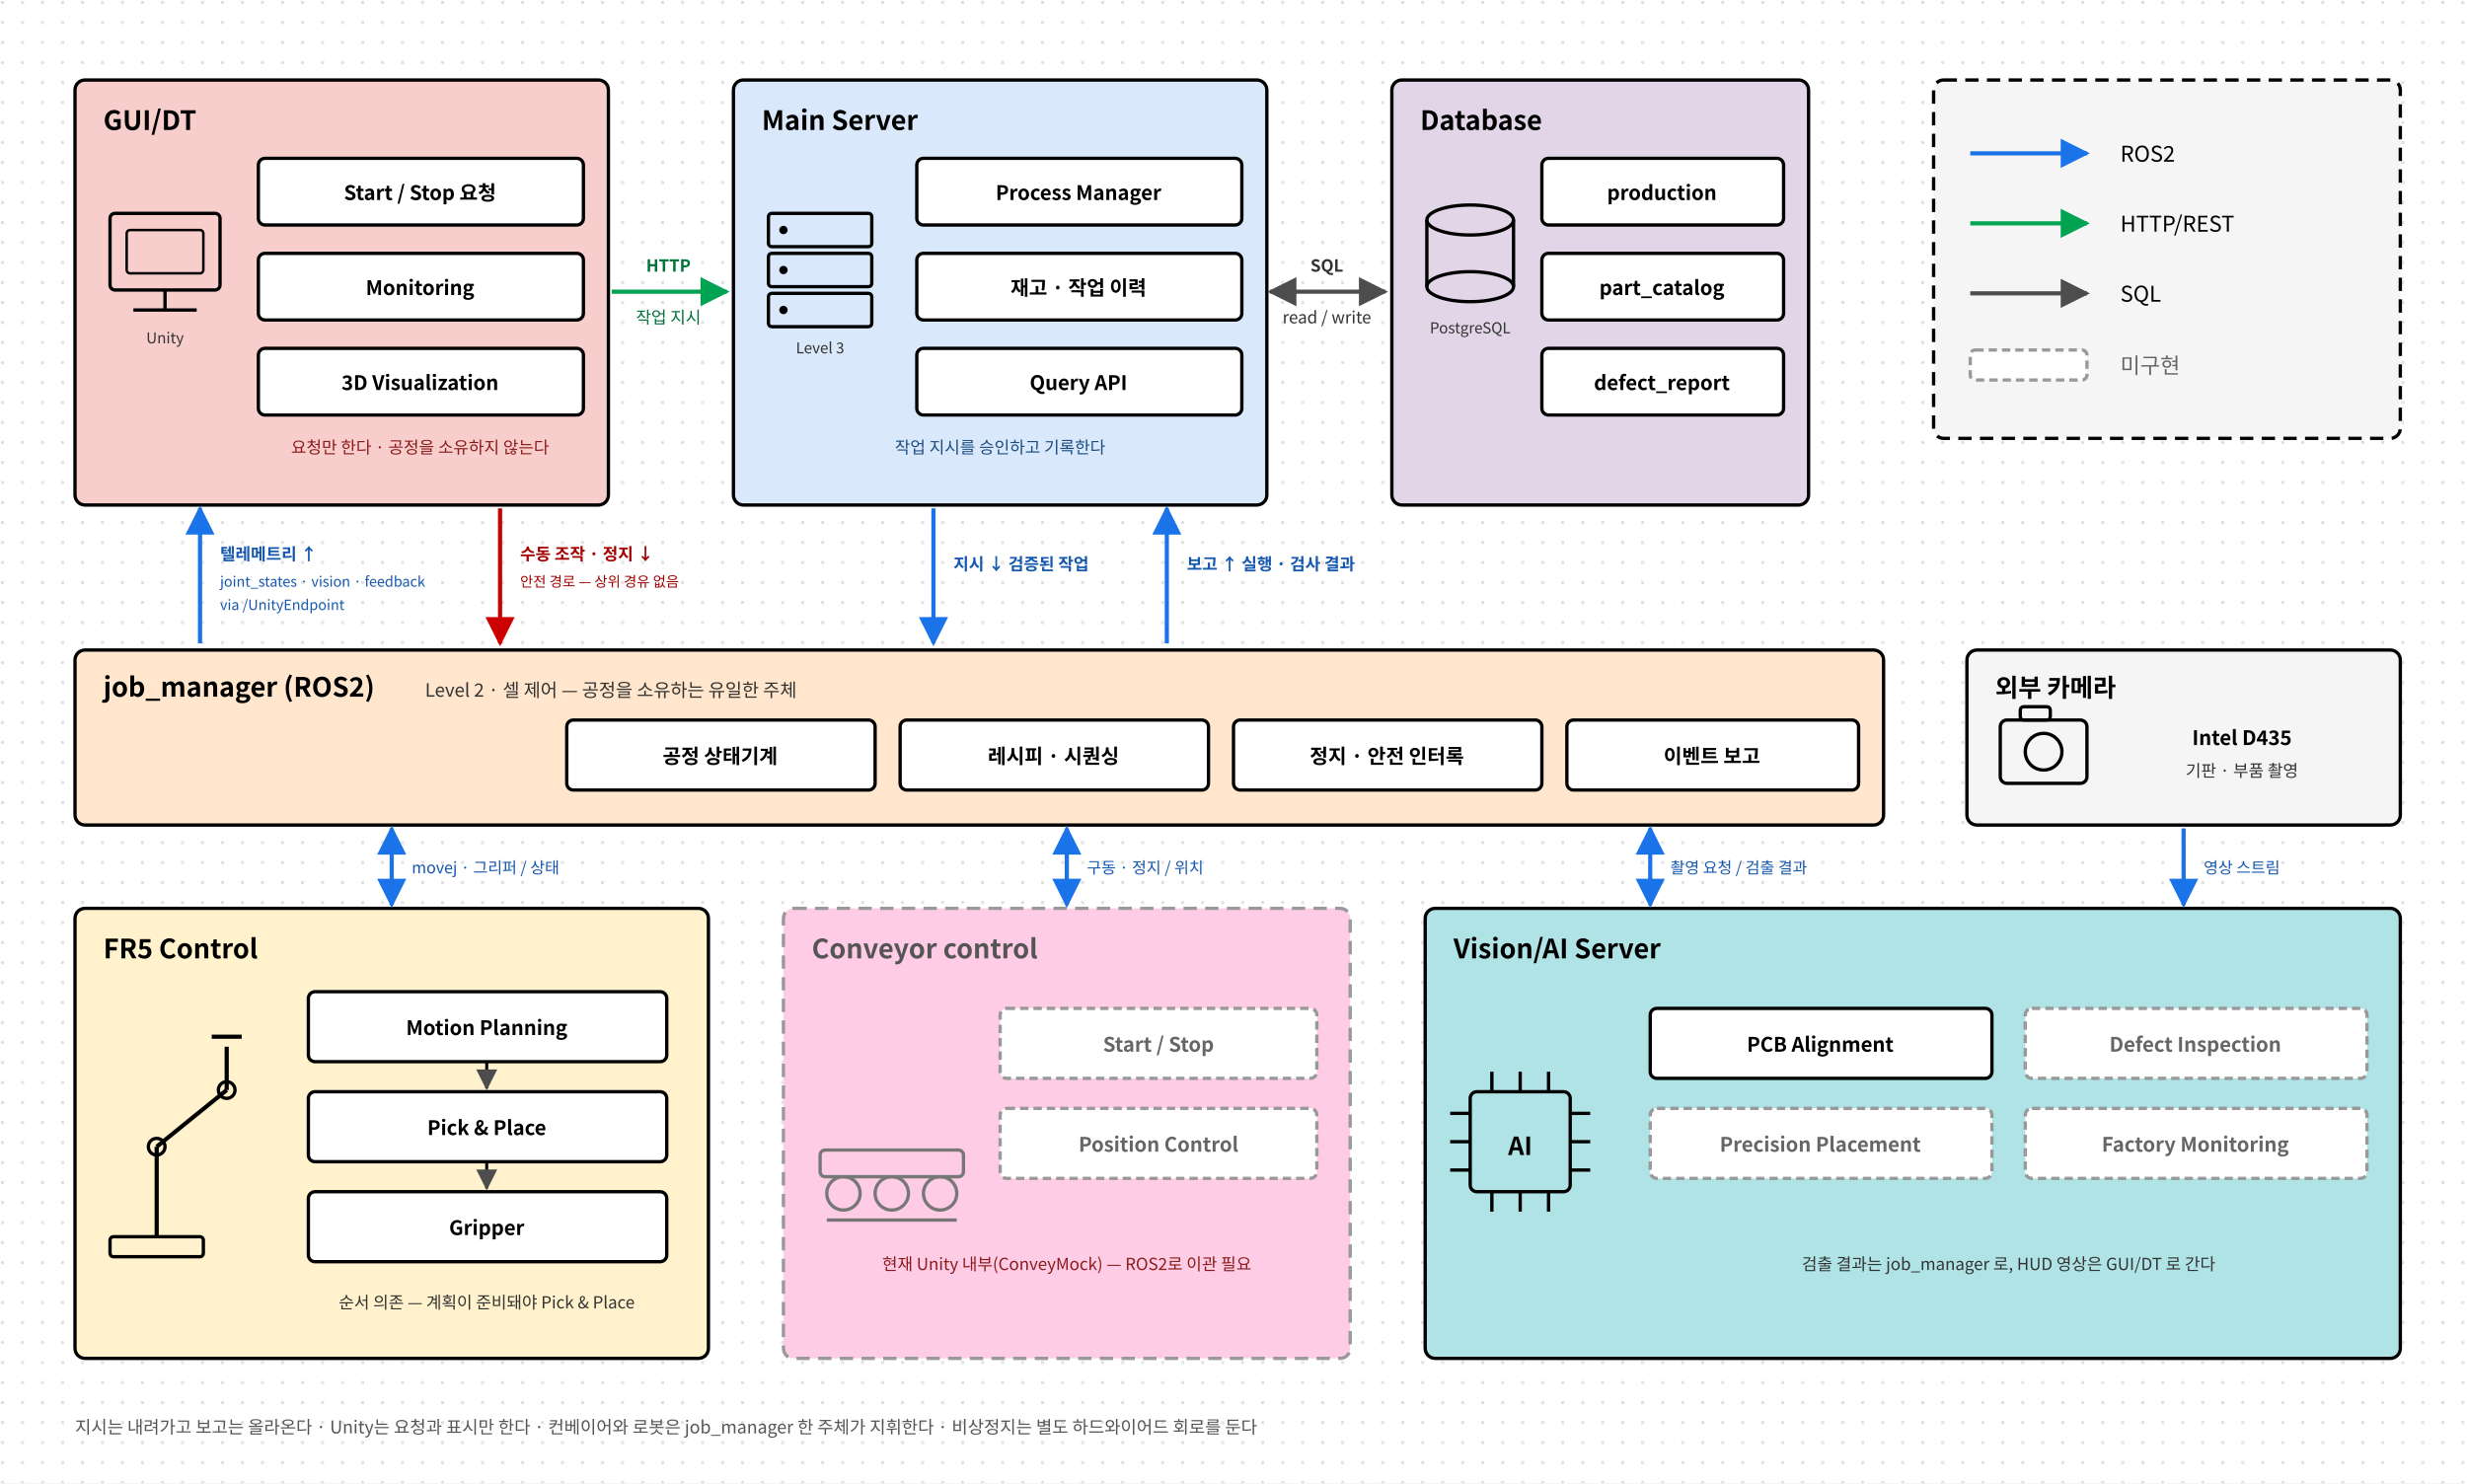
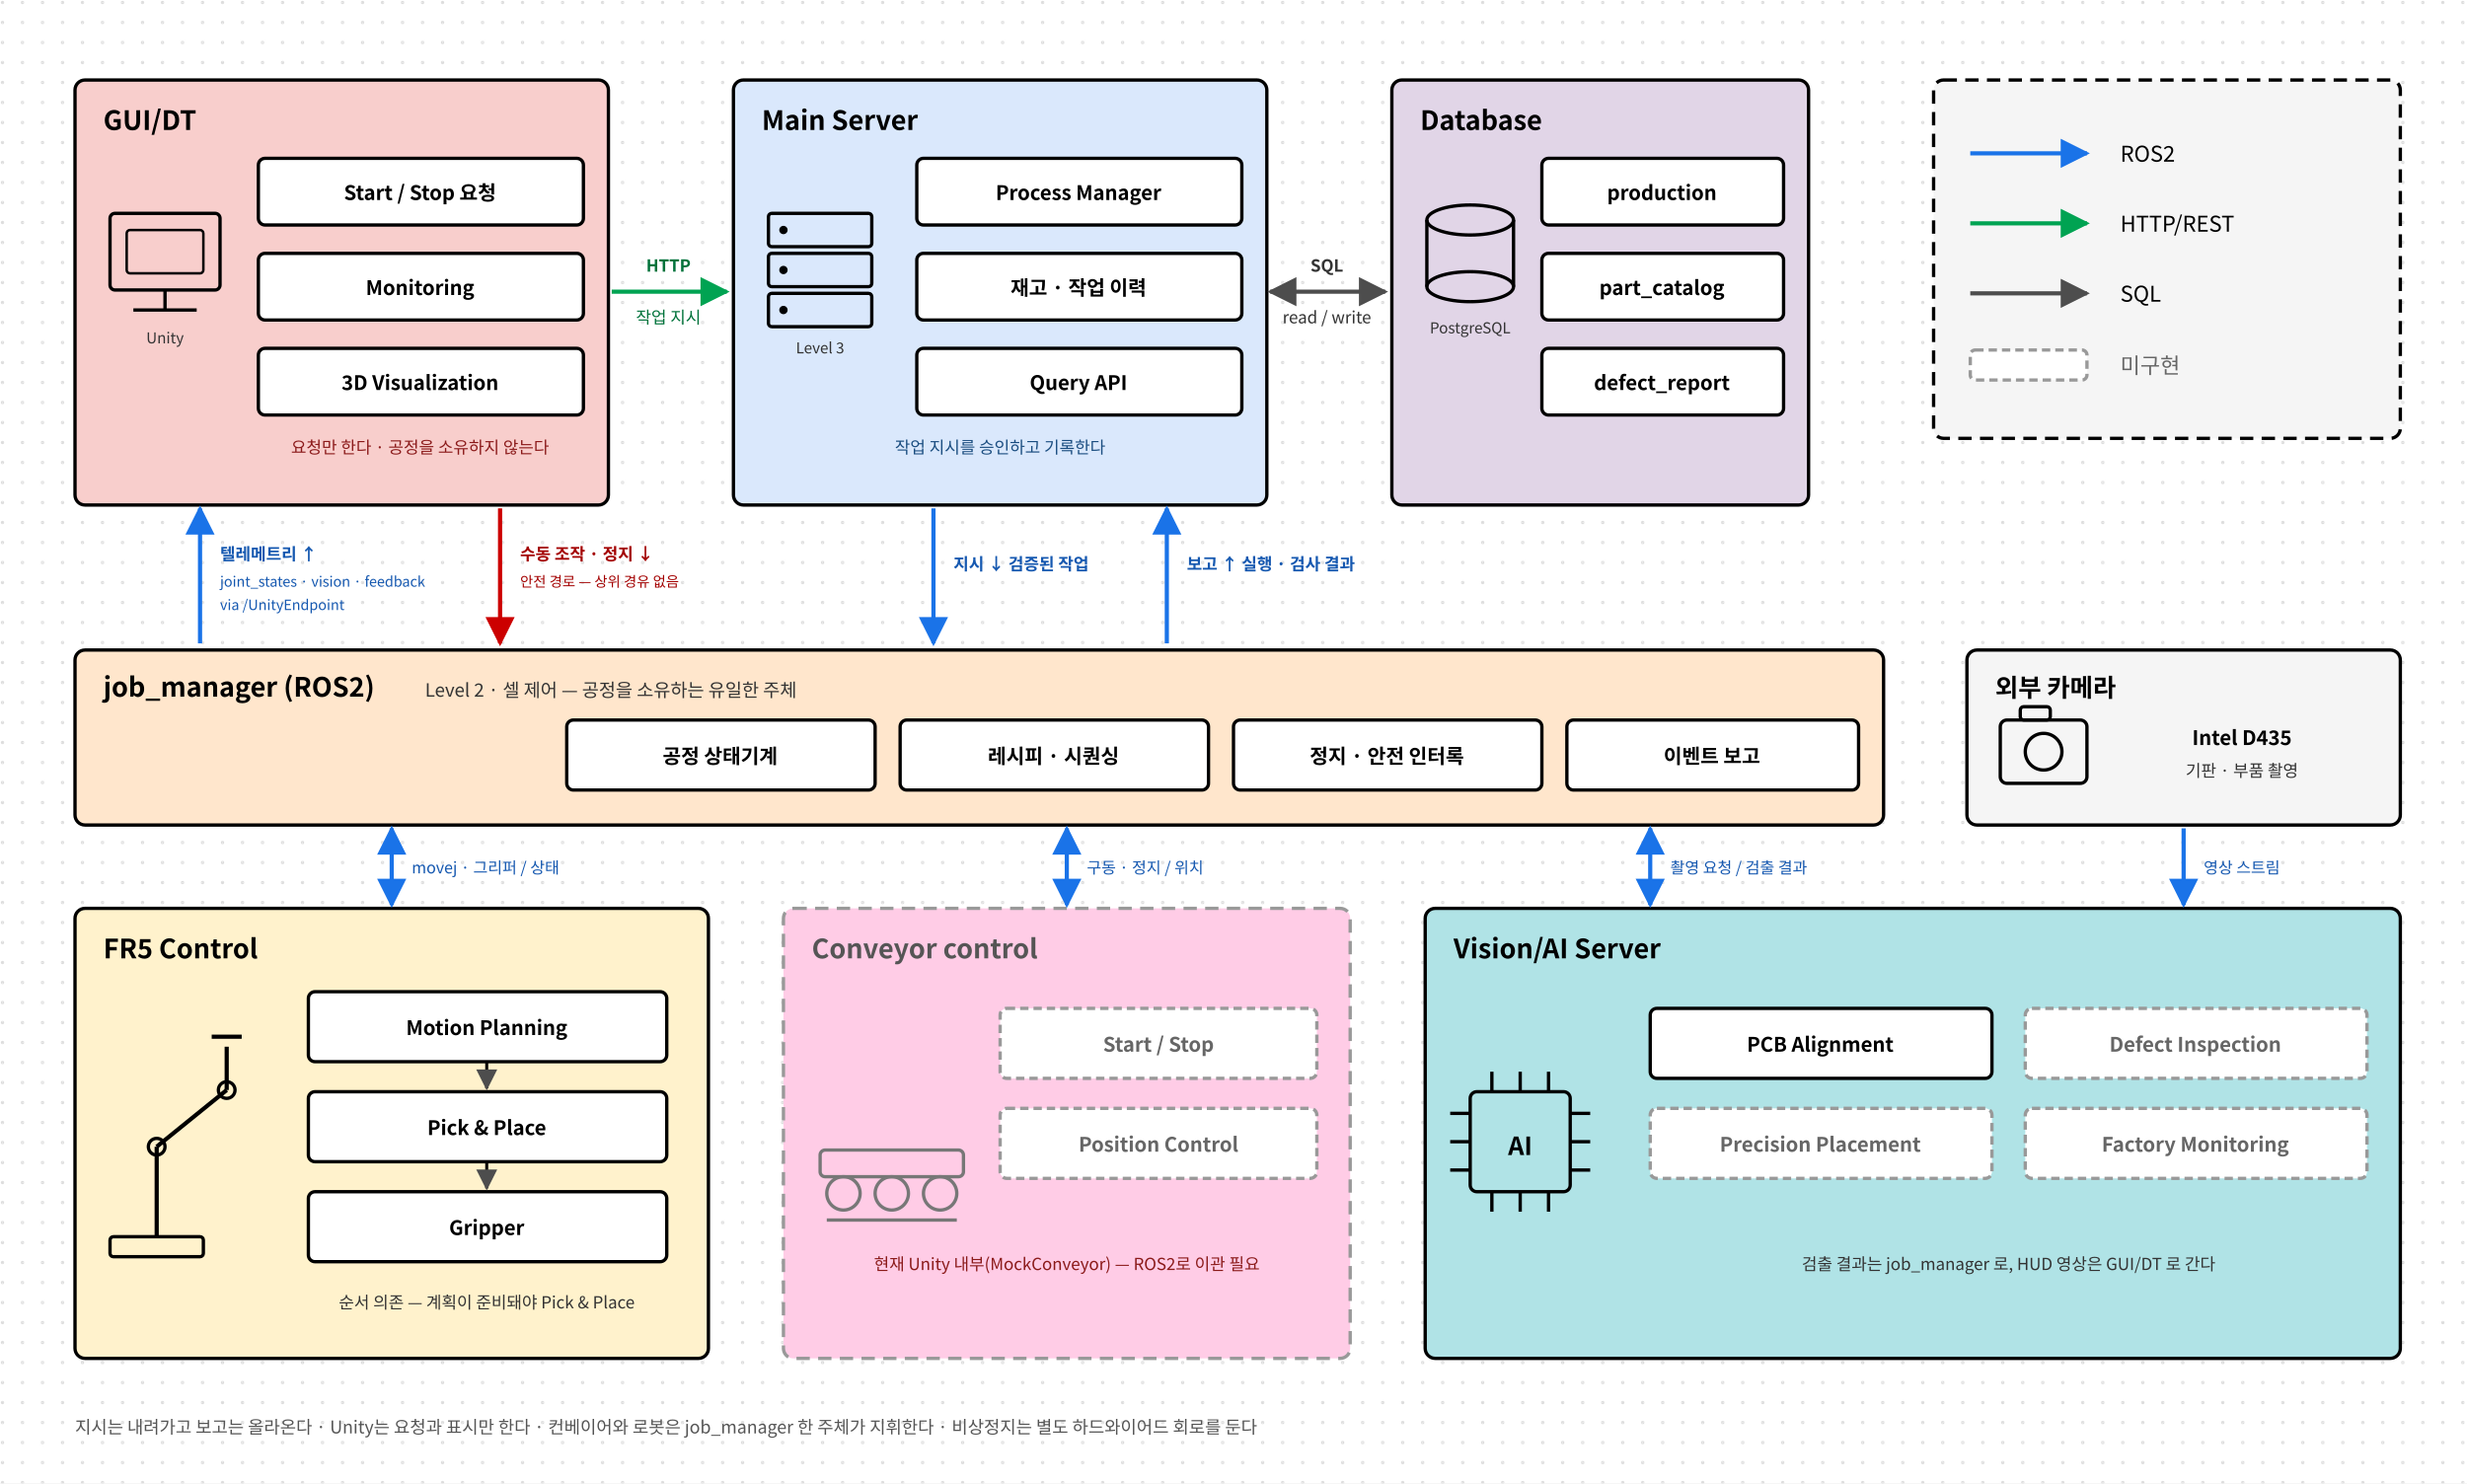
<svg xmlns="http://www.w3.org/2000/svg" width="1480" height="890" viewBox="0 0 1480 890" font-family="'Noto Sans KR','Noto Sans CJK KR','Malgun Gothic','Apple SD Gothic Neo',sans-serif">
  <defs>
    <pattern id="dots" width="12" height="12" patternUnits="userSpaceOnUse">
      <circle cx="1.5" cy="1.5" r="1" fill="#dcdcdc" />
    </pattern>
    <marker id="b" viewBox="0 0 10 10" refX="9" refY="5" markerWidth="7" markerHeight="7" orient="auto-start-reverse">
      <path d="M0,0 L10,5 L0,10 z" fill="#1a73e8" />
    </marker>
    <marker id="g" viewBox="0 0 10 10" refX="9" refY="5" markerWidth="7" markerHeight="7" orient="auto-start-reverse">
      <path d="M0,0 L10,5 L0,10 z" fill="#00a352" />
    </marker>
    <marker id="s" viewBox="0 0 10 10" refX="9" refY="5" markerWidth="7" markerHeight="7" orient="auto-start-reverse">
      <path d="M0,0 L10,5 L0,10 z" fill="#4d4d4d" />
    </marker>
    <marker id="r" viewBox="0 0 10 10" refX="9" refY="5" markerWidth="7" markerHeight="7" orient="auto-start-reverse">
      <path d="M0,0 L10,5 L0,10 z" fill="#cc0000" />
    </marker>
  </defs>
  <rect width="1480" height="890" fill="#ffffff" />
  <rect width="1480" height="890" fill="url(#dots)" />
  <rect x="45" y="48" width="320" height="255" rx="6" fill="#f8cecc" stroke="#000000" stroke-width="2" />
  <text x="62" y="78" font-size="16" font-weight="700" fill="#000000">GUI/DT</text>
  <rect x="66" y="128" width="66" height="46" rx="3" fill="none" stroke="#000000" stroke-width="2" />
  <rect x="76" y="138" width="46" height="26" rx="2" fill="none" stroke="#000000" stroke-width="1.5" />
  <line x1="99" y1="174" x2="99" y2="186" stroke="#000000" stroke-width="2" />
  <line x1="80" y1="186" x2="118" y2="186" stroke="#000000" stroke-width="2" />
  <text x="99" y="206" font-size="9" fill="#333333" text-anchor="middle">Unity</text>
  <rect x="155" y="95" width="195" height="40" rx="4" fill="#ffffff" stroke="#000000" stroke-width="2" />
  <text x="252" y="120" font-size="12" font-weight="600" fill="#000000" text-anchor="middle">Start / Stop 요청</text>
  <rect x="155" y="152" width="195" height="40" rx="4" fill="#ffffff" stroke="#000000" stroke-width="2" />
  <text x="252" y="177" font-size="12" font-weight="600" fill="#000000" text-anchor="middle">Monitoring</text>
  <rect x="155" y="209" width="195" height="40" rx="4" fill="#ffffff" stroke="#000000" stroke-width="2" />
  <text x="252" y="234" font-size="12" font-weight="600" fill="#000000" text-anchor="middle">3D Visualization</text>
  <text x="252" y="272" font-size="10" fill="#8b1a1a" text-anchor="middle">요청만 한다 · 공정을 소유하지 않는다</text>
  <rect x="440" y="48" width="320" height="255" rx="6" fill="#dae8fc" stroke="#000000" stroke-width="2" />
  <text x="457" y="78" font-size="16" font-weight="700" fill="#000000">Main Server</text>
  <rect x="461" y="128" width="62" height="20" rx="2" fill="none" stroke="#000000" stroke-width="2" />
  <circle cx="470" cy="138" r="2.5" fill="#000000" />
  <rect x="461" y="152" width="62" height="20" rx="2" fill="none" stroke="#000000" stroke-width="2" />
  <circle cx="470" cy="162" r="2.5" fill="#000000" />
  <rect x="461" y="176" width="62" height="20" rx="2" fill="none" stroke="#000000" stroke-width="2" />
  <circle cx="470" cy="186" r="2.5" fill="#000000" />
  <text x="492" y="212" font-size="9" fill="#333333" text-anchor="middle">Level 3</text>
  <rect x="550" y="95" width="195" height="40" rx="4" fill="#ffffff" stroke="#000000" stroke-width="2" />
  <text x="647" y="120" font-size="12" font-weight="600" fill="#000000" text-anchor="middle">Process Manager</text>
  <rect x="550" y="152" width="195" height="40" rx="4" fill="#ffffff" stroke="#000000" stroke-width="2" />
  <text x="647" y="177" font-size="12" font-weight="600" fill="#000000" text-anchor="middle">재고 · 작업 이력</text>
  <rect x="550" y="209" width="195" height="40" rx="4" fill="#ffffff" stroke="#000000" stroke-width="2" />
  <text x="647" y="234" font-size="12" font-weight="600" fill="#000000" text-anchor="middle">Query API</text>
  <text x="600" y="272" font-size="10" fill="#1a4d80" text-anchor="middle">작업 지시를 승인하고 기록한다</text>
  <rect x="835" y="48" width="250" height="255" rx="6" fill="#e1d5e7" stroke="#000000" stroke-width="2" />
  <text x="852" y="78" font-size="16" font-weight="700" fill="#000000">Database</text>
  <ellipse cx="882" cy="132" rx="26" ry="9" fill="none" stroke="#000000" stroke-width="2" />
  <path d="M856,132 L856,172" stroke="#000000" stroke-width="2" fill="none" />
  <path d="M908,132 L908,172" stroke="#000000" stroke-width="2" fill="none" />
  <ellipse cx="882" cy="172" rx="26" ry="9" fill="none" stroke="#000000" stroke-width="2" />
  <text x="882" y="200" font-size="9" fill="#333333" text-anchor="middle">PostgreSQL</text>
  <rect x="925" y="95" width="145" height="40" rx="4" fill="#ffffff" stroke="#000000" stroke-width="2" />
  <text x="997" y="120" font-size="12" font-weight="600" fill="#000000" text-anchor="middle">production</text>
  <rect x="925" y="152" width="145" height="40" rx="4" fill="#ffffff" stroke="#000000" stroke-width="2" />
  <text x="997" y="177" font-size="12" font-weight="600" fill="#000000" text-anchor="middle">part_catalog</text>
  <rect x="925" y="209" width="145" height="40" rx="4" fill="#ffffff" stroke="#000000" stroke-width="2" />
  <text x="997" y="234" font-size="12" font-weight="600" fill="#000000" text-anchor="middle">defect_report</text>
  <rect x="1160" y="48" width="280" height="215" rx="6" fill="#f5f5f5" stroke="#000000" stroke-width="2" stroke-dasharray="8 5" />
  <line x1="1182" y1="92" x2="1252" y2="92" stroke="#1a73e8" stroke-width="2.5" marker-end="url(#b)" />
  <text x="1272" y="97" font-size="13" fill="#000000">ROS2</text>
  <line x1="1182" y1="134" x2="1252" y2="134" stroke="#00a352" stroke-width="2.5" marker-end="url(#g)" />
  <text x="1272" y="139" font-size="13" fill="#000000">HTTP/REST</text>
  <line x1="1182" y1="176" x2="1252" y2="176" stroke="#4d4d4d" stroke-width="2.5" marker-end="url(#s)" />
  <text x="1272" y="181" font-size="13" fill="#000000">SQL</text>
  <rect x="1182" y="210" width="70" height="18" rx="3" fill="#ffffff" stroke="#999999" stroke-width="2" stroke-dasharray="5 3" />
  <text x="1272" y="224" font-size="13" fill="#666666">미구현</text>
  <rect x="1180" y="390" width="260" height="105" rx="6" fill="#f5f5f5" stroke="#000000" stroke-width="2" />
  <text x="1197" y="418" font-size="15" font-weight="700" fill="#000000">외부 카메라</text>
  <rect x="1200" y="432" width="52" height="38" rx="4" fill="none" stroke="#000000" stroke-width="2" />
  <circle cx="1226" cy="451" r="11" fill="none" stroke="#000000" stroke-width="2" />
  <rect x="1212" y="424" width="18" height="8" rx="2" fill="none" stroke="#000000" stroke-width="2" />
  <text x="1345" y="447" font-size="12" font-weight="600" fill="#000000" text-anchor="middle">Intel D435</text>
  <text x="1345" y="466" font-size="10" fill="#333333" text-anchor="middle">기판 · 부품 촬영</text>
  <rect x="45" y="390" width="1085" height="105" rx="6" fill="#ffe6cc" stroke="#000000" stroke-width="2" />
  <text x="62" y="418" font-size="16" font-weight="700" fill="#000000">job_manager (ROS2)</text>
  <text x="255" y="418" font-size="11" fill="#333333">Level 2 · 셀 제어 — 공정을 소유하는 유일한 주체</text>
  <rect x="340" y="432" width="185" height="42" rx="4" fill="#ffffff" stroke="#000000" stroke-width="2" />
  <text x="432" y="458" font-size="12" font-weight="600" fill="#000000" text-anchor="middle">공정 상태기계</text>
  <rect x="540" y="432" width="185" height="42" rx="4" fill="#ffffff" stroke="#000000" stroke-width="2" />
  <text x="632" y="458" font-size="12" font-weight="600" fill="#000000" text-anchor="middle">레시피 · 시퀀싱</text>
  <rect x="740" y="432" width="185" height="42" rx="4" fill="#ffffff" stroke="#000000" stroke-width="2" />
  <text x="832" y="458" font-size="12" font-weight="600" fill="#000000" text-anchor="middle">정지 · 안전 인터록</text>
  <rect x="940" y="432" width="175" height="42" rx="4" fill="#ffffff" stroke="#000000" stroke-width="2" />
  <text x="1027" y="458" font-size="12" font-weight="600" fill="#000000" text-anchor="middle">이벤트 보고</text>
  <rect x="45" y="545" width="380" height="270" rx="6" fill="#fff2cc" stroke="#000000" stroke-width="2" />
  <text x="62" y="575" font-size="16" font-weight="700" fill="#000000">FR5 Control</text>
  <rect x="66" y="742" width="56" height="12" rx="2" fill="none" stroke="#000000" stroke-width="2" />
  <line x1="94" y1="742" x2="94" y2="688" stroke="#000000" stroke-width="2.5" />
  <line x1="94" y1="688" x2="136" y2="654" stroke="#000000" stroke-width="2.5" />
  <line x1="136" y1="654" x2="136" y2="628" stroke="#000000" stroke-width="2.5" />
  <circle cx="94" cy="688" r="5" fill="none" stroke="#000000" stroke-width="2" />
  <circle cx="136" cy="654" r="5" fill="none" stroke="#000000" stroke-width="2" />
  <line x1="127" y1="622" x2="145" y2="622" stroke="#000000" stroke-width="2.5" />
  <rect x="185" y="595" width="215" height="42" rx="4" fill="#ffffff" stroke="#000000" stroke-width="2" />
  <text x="292" y="621" font-size="12" font-weight="600" fill="#000000" text-anchor="middle">Motion Planning</text>
  <rect x="185" y="655" width="215" height="42" rx="4" fill="#ffffff" stroke="#000000" stroke-width="2" />
  <text x="292" y="681" font-size="12" font-weight="600" fill="#000000" text-anchor="middle">Pick &amp; Place</text>
  <rect x="185" y="715" width="215" height="42" rx="4" fill="#ffffff" stroke="#000000" stroke-width="2" />
  <text x="292" y="741" font-size="12" font-weight="600" fill="#000000" text-anchor="middle">Gripper</text>
  <line x1="292" y1="637" x2="292" y2="653" stroke="#000000" stroke-width="1.8" marker-end="url(#s)" />
  <line x1="292" y1="697" x2="292" y2="713" stroke="#000000" stroke-width="1.8" marker-end="url(#s)" />
  <text x="292" y="785" font-size="10" fill="#333333" text-anchor="middle">순서 의존 — 계획이 준비돼야 Pick &amp; Place</text>
  <rect x="470" y="545" width="340" height="270" rx="6" fill="#ffcce6" stroke="#999999" stroke-width="2" stroke-dasharray="8 5" />
  <text x="487" y="575" font-size="16" font-weight="700" fill="#555555">Conveyor control</text>
  <rect x="492" y="690" width="86" height="16" rx="3" fill="none" stroke="#777777" stroke-width="2" />
  <circle cx="506" cy="716" r="10" fill="none" stroke="#777777" stroke-width="2" />
  <circle cx="535" cy="716" r="10" fill="none" stroke="#777777" stroke-width="2" />
  <circle cx="564" cy="716" r="10" fill="none" stroke="#777777" stroke-width="2" />
  <line x1="496" y1="732" x2="574" y2="732" stroke="#777777" stroke-width="2" />
  <rect x="600" y="605" width="190" height="42" rx="4" fill="#ffffff" stroke="#999999" stroke-width="2" stroke-dasharray="5 3" />
  <text x="695" y="631" font-size="12" font-weight="600" fill="#666666" text-anchor="middle">Start / Stop</text>
  <rect x="600" y="665" width="190" height="42" rx="4" fill="#ffffff" stroke="#999999" stroke-width="2" stroke-dasharray="5 3" />
  <text x="695" y="691" font-size="12" font-weight="600" fill="#666666" text-anchor="middle">Position Control</text>
-   <text x="640" y="762" font-size="10" fill="#8b1a1a" text-anchor="middle">현재 Unity 내부(ConveyMock) — ROS2로 이관 필요</text>
+   <text x="640" y="762" font-size="10" fill="#8b1a1a" text-anchor="middle">현재 Unity 내부(MockConveyor) — ROS2로 이관 필요</text>
  <rect x="855" y="545" width="585" height="270" rx="6" fill="#b0e3e6" stroke="#000000" stroke-width="2" />
  <text x="872" y="575" font-size="16" font-weight="700" fill="#000000">Vision/AI Server</text>
  <rect x="882" y="655" width="60" height="60" rx="4" fill="none" stroke="#000000" stroke-width="2" />
  <text x="912" y="693" font-size="15" font-weight="700" fill="#000000" text-anchor="middle">AI</text>
  <line x1="895" y1="655" x2="895" y2="643" stroke="#000000" stroke-width="2" />
  <line x1="912" y1="655" x2="912" y2="643" stroke="#000000" stroke-width="2" />
  <line x1="929" y1="655" x2="929" y2="643" stroke="#000000" stroke-width="2" />
  <line x1="895" y1="715" x2="895" y2="727" stroke="#000000" stroke-width="2" />
  <line x1="912" y1="715" x2="912" y2="727" stroke="#000000" stroke-width="2" />
  <line x1="929" y1="715" x2="929" y2="727" stroke="#000000" stroke-width="2" />
  <line x1="882" y1="668" x2="870" y2="668" stroke="#000000" stroke-width="2" />
  <line x1="882" y1="685" x2="870" y2="685" stroke="#000000" stroke-width="2" />
  <line x1="882" y1="702" x2="870" y2="702" stroke="#000000" stroke-width="2" />
  <line x1="942" y1="668" x2="954" y2="668" stroke="#000000" stroke-width="2" />
  <line x1="942" y1="685" x2="954" y2="685" stroke="#000000" stroke-width="2" />
  <line x1="942" y1="702" x2="954" y2="702" stroke="#000000" stroke-width="2" />
  <rect x="990" y="605" width="205" height="42" rx="4" fill="#ffffff" stroke="#000000" stroke-width="2" />
  <text x="1092" y="631" font-size="12" font-weight="600" fill="#000000" text-anchor="middle">PCB Alignment</text>
  <rect x="1215" y="605" width="205" height="42" rx="4" fill="#ffffff" stroke="#999999" stroke-width="2" stroke-dasharray="5 3" />
  <text x="1317" y="631" font-size="12" font-weight="600" fill="#666666" text-anchor="middle">Defect Inspection</text>
  <rect x="990" y="665" width="205" height="42" rx="4" fill="#ffffff" stroke="#999999" stroke-width="2" stroke-dasharray="5 3" />
  <text x="1092" y="691" font-size="12" font-weight="600" fill="#666666" text-anchor="middle">Precision Placement</text>
  <rect x="1215" y="665" width="205" height="42" rx="4" fill="#ffffff" stroke="#999999" stroke-width="2" stroke-dasharray="5 3" />
  <text x="1317" y="691" font-size="12" font-weight="600" fill="#666666" text-anchor="middle">Factory Monitoring</text>
  <text x="1205" y="762" font-size="10" fill="#333333" text-anchor="middle">검출 결과는 job_manager 로, HUD 영상은 GUI/DT 로 간다</text>
  <line x1="367" y1="175" x2="436" y2="175" stroke="#00a352" stroke-width="2.5" marker-end="url(#g)" />
  <text x="401" y="163" font-size="10" font-weight="700" fill="#00723a" text-anchor="middle">HTTP</text>
  <text x="401" y="194" font-size="10" fill="#00723a" text-anchor="middle">작업 지시</text>
  <line x1="762" y1="175" x2="831" y2="175" stroke="#4d4d4d" stroke-width="2.5" marker-start="url(#s)" marker-end="url(#s)" />
  <text x="796" y="163" font-size="10" font-weight="700" fill="#333333" text-anchor="middle">SQL</text>
  <text x="796" y="194" font-size="10" fill="#333333" text-anchor="middle">read / write</text>
  <line x1="560" y1="305" x2="560" y2="386" stroke="#1a73e8" stroke-width="2.5" marker-end="url(#b)" />
  <text x="572" y="342" font-size="10" font-weight="700" fill="#1558b0">지시 ↓ 검증된 작업</text>
  <line x1="700" y1="386" x2="700" y2="305" stroke="#1a73e8" stroke-width="2.5" marker-end="url(#b)" />
  <text x="712" y="342" font-size="10" font-weight="700" fill="#1558b0">보고 ↑ 실행 · 검사 결과</text>
  <line x1="120" y1="386" x2="120" y2="305" stroke="#1a73e8" stroke-width="2.5" marker-end="url(#b)" />
  <text x="132" y="336" font-size="10" font-weight="700" fill="#1558b0">텔레메트리 ↑</text>
  <text x="132" y="352" font-size="8.5" fill="#1558b0">joint_states · vision · feedback</text>
  <text x="132" y="366" font-size="8.5" fill="#1558b0">via /UnityEndpoint</text>
  <line x1="300" y1="305" x2="300" y2="386" stroke="#cc0000" stroke-width="2.5" marker-end="url(#r)" />
  <text x="312" y="336" font-size="10" font-weight="700" fill="#a30000">수동 조작 · 정지 ↓</text>
  <text x="312" y="352" font-size="8.5" fill="#a30000">안전 경로 — 상위 경유 없음</text>
  <line x1="235" y1="497" x2="235" y2="543" stroke="#1a73e8" stroke-width="2.5" marker-start="url(#b)" marker-end="url(#b)" />
  <text x="247" y="524" font-size="9.5" fill="#1558b0">movej · 그리퍼 / 상태</text>
  <line x1="640" y1="497" x2="640" y2="543" stroke="#1a73e8" stroke-width="2.5" marker-start="url(#b)" marker-end="url(#b)" />
  <text x="652" y="524" font-size="9.5" fill="#1558b0">구동 · 정지 / 위치</text>
  <line x1="990" y1="497" x2="990" y2="543" stroke="#1a73e8" stroke-width="2.5" marker-start="url(#b)" marker-end="url(#b)" />
  <text x="1002" y="524" font-size="9.5" fill="#1558b0">촬영 요청 / 검출 결과</text>
  <line x1="1310" y1="497" x2="1310" y2="543" stroke="#1a73e8" stroke-width="2.5" marker-end="url(#b)" />
  <text x="1322" y="524" font-size="9.5" fill="#1558b0">영상 스트림</text>
  <text x="45" y="860" font-size="10.5" fill="#555555">지시는 내려가고 보고는 올라온다 · Unity는 요청과 표시만 한다 · 컨베이어와 로봇은 job_manager 한 주체가 지휘한다 · 비상정지는 별도 하드와이어드 회로를 둔다</text>
</svg>
